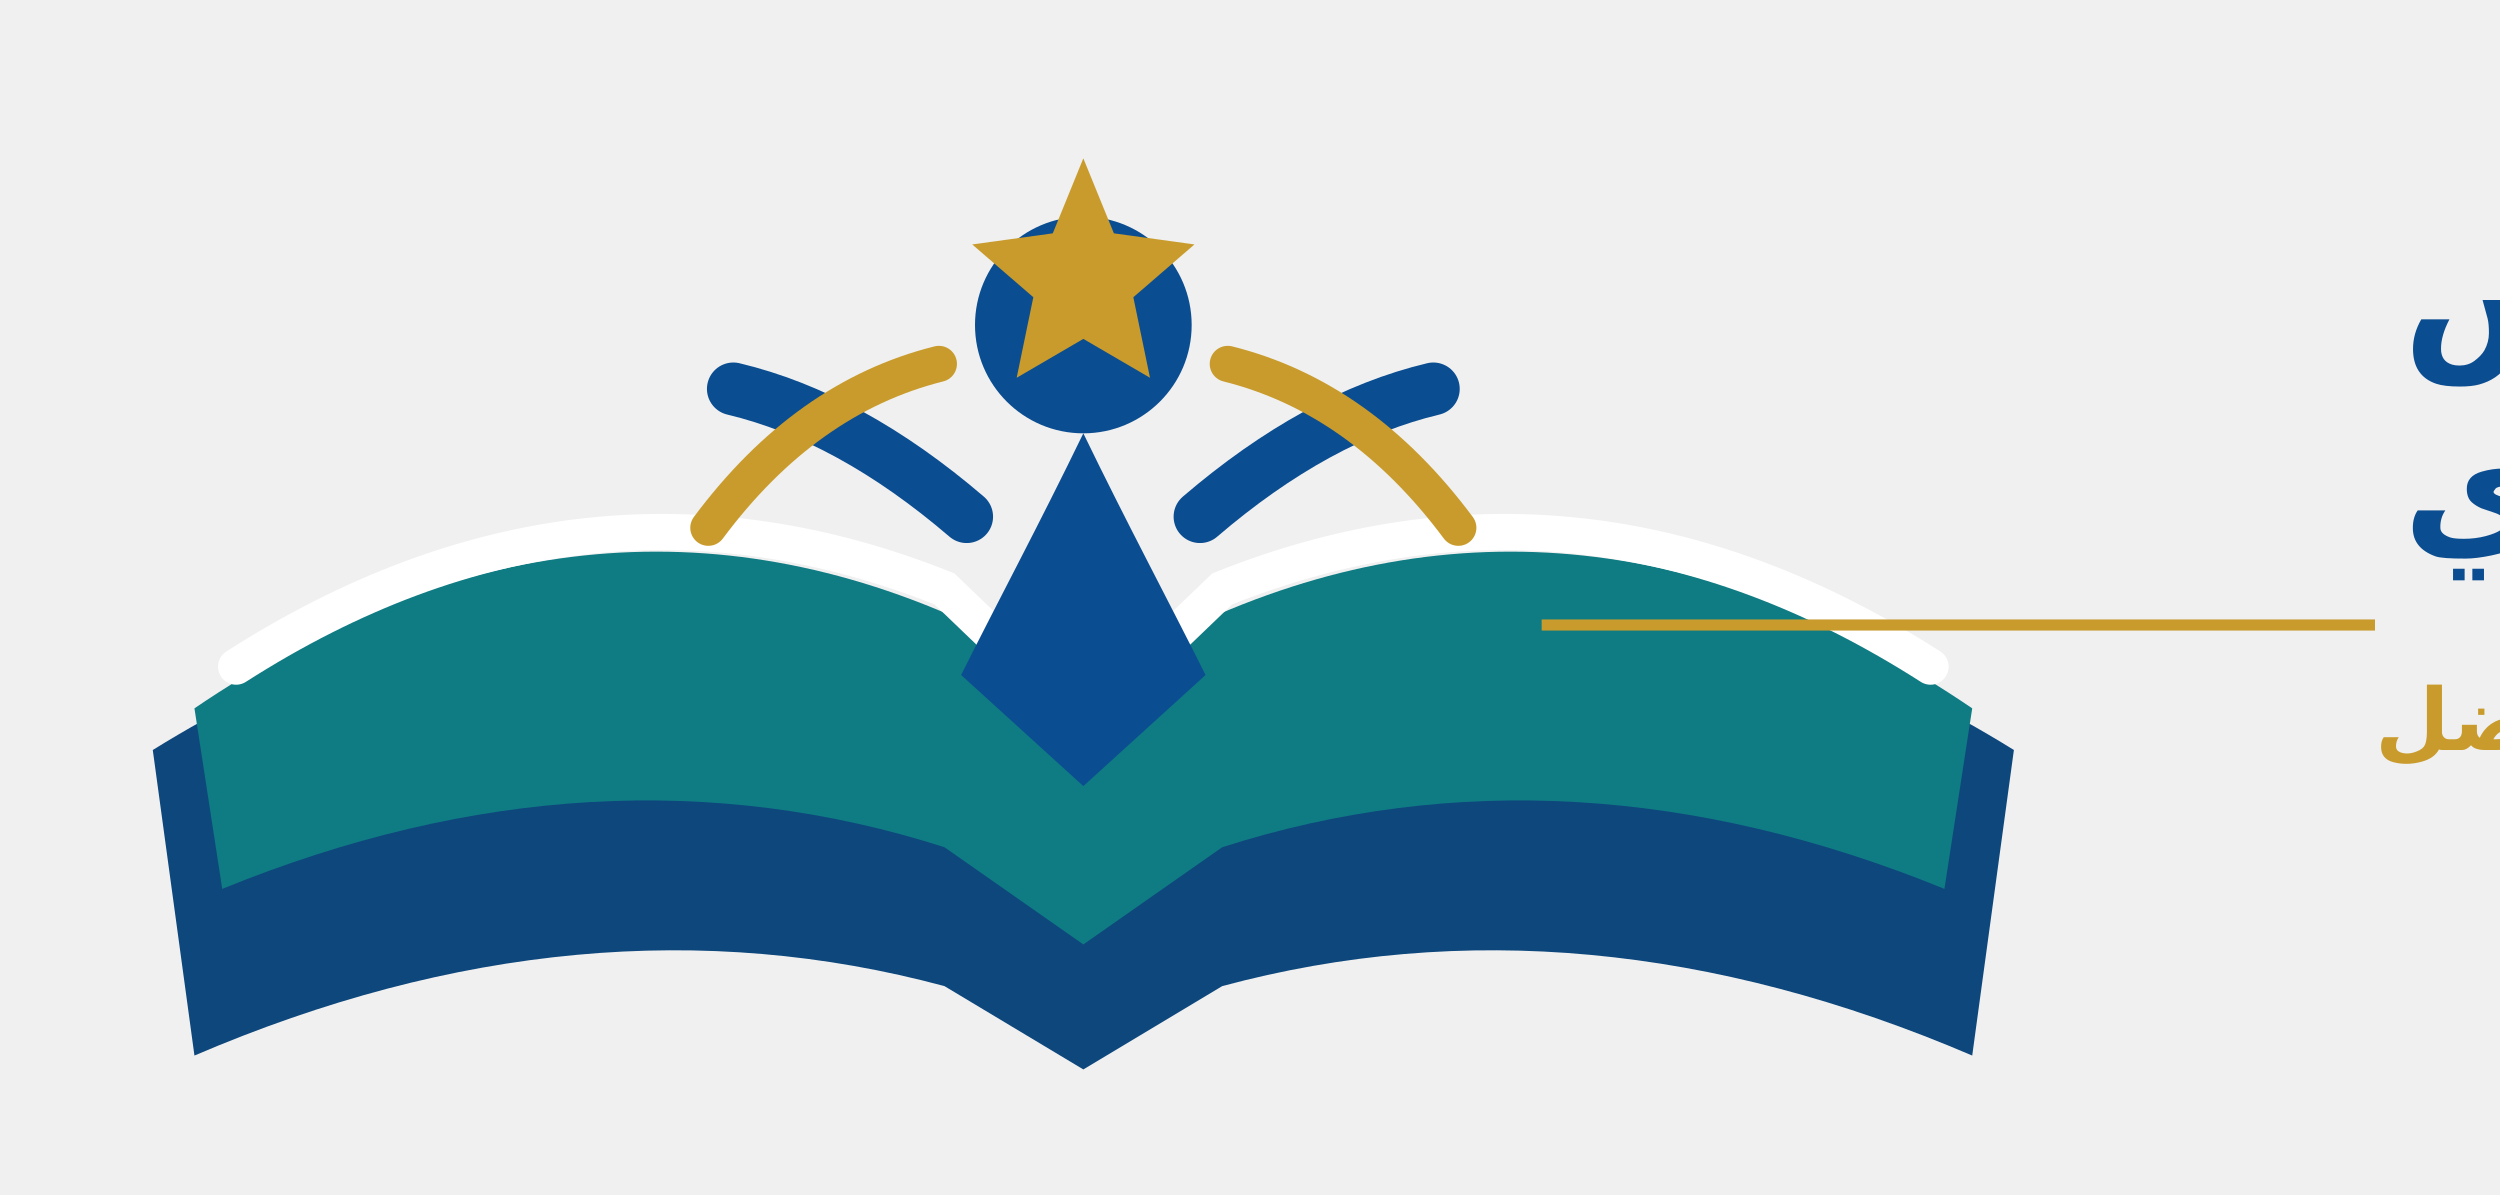
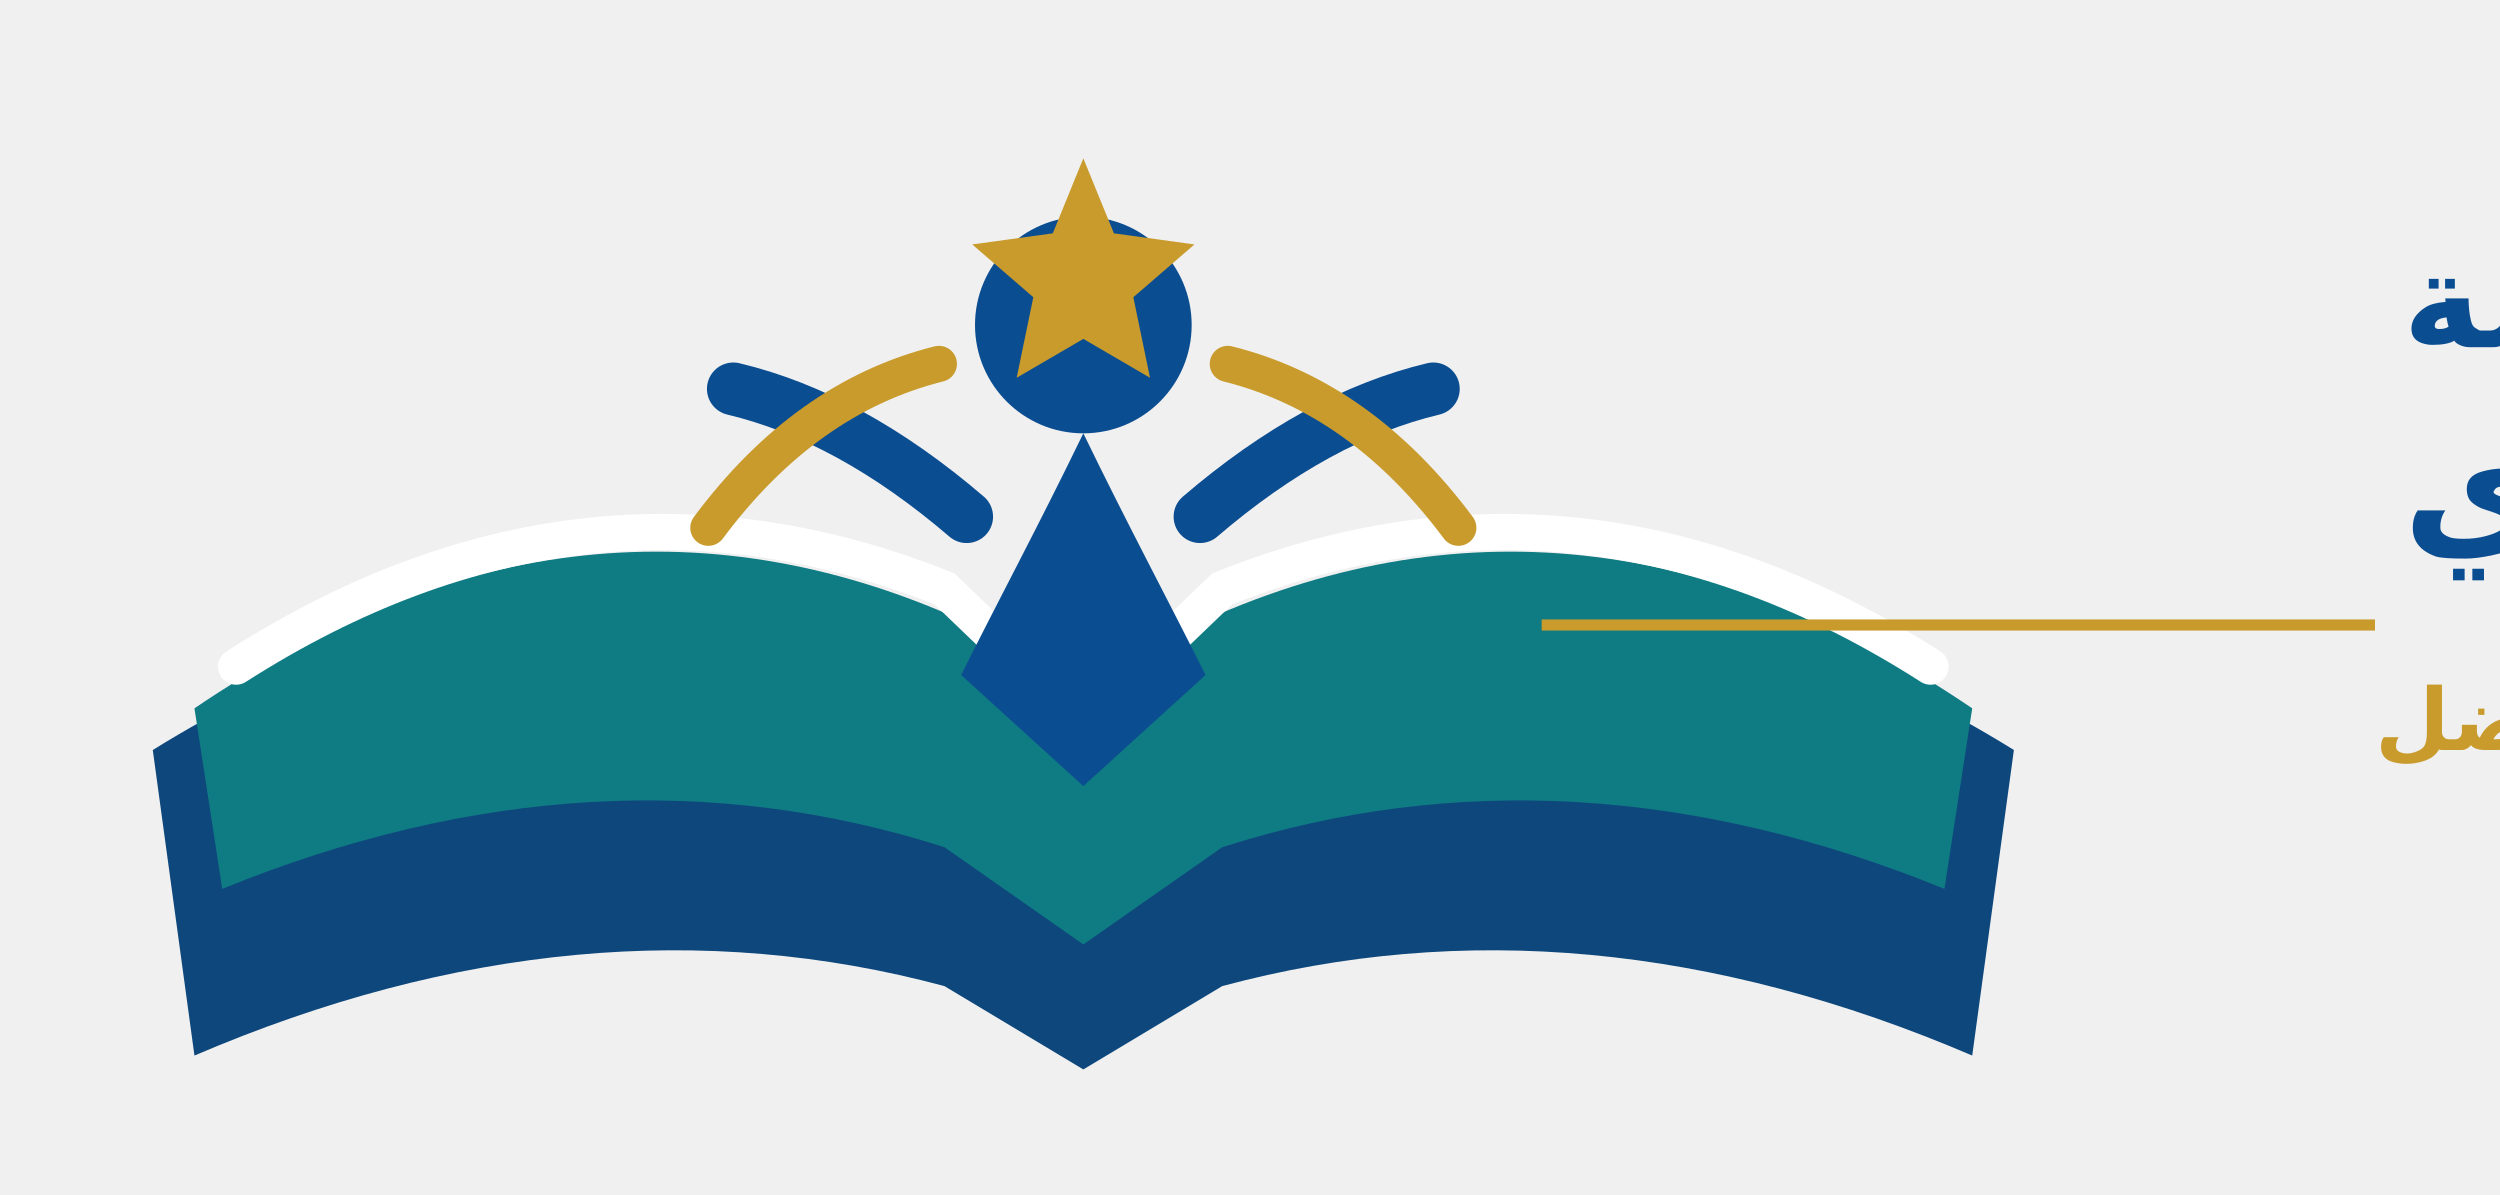
<svg xmlns="http://www.w3.org/2000/svg" viewBox="0 0 900 430">
  <rect width="900" height="430" fill="none" />
  <g transform="translate(20,35)">
    <path d="M35 235 Q180 145 330 205 L370 260 L410 205 Q560 145 705 235 L690 345 Q550 285 420 320 L370 350 L320 320 Q190 285 50 345Z" fill="#0d477c" />
    <path d="M50 220 Q190 125 330 190 L370 245 L410 190 Q550 125 690 220 L680 285 Q545 230 420 270 L370 305 L320 270 Q195 230 60 285Z" fill="#0f7b83" />
    <path d="M65 205 Q190 125 320 177 L370 225 L420 177 Q550 125 675 205" fill="none" stroke="#fff" stroke-width="13" stroke-linecap="round" />
    <circle cx="370" cy="82" r="39" fill="#0b4d91" />
    <path d="M370 121 C354 154 340 180 326 208 L370 248 L414 208 C400 180 386 154 370 121Z" fill="#0b4d91" />
    <path d="M328 151 Q286 115 244 105 M412 151 Q454 115 496 105" fill="none" stroke="#0b4d91" stroke-width="19" stroke-linecap="round" />
    <path d="M235 155 Q270 108 318 96 M505 155 Q470 108 422 96" fill="none" stroke="#c89b2c" stroke-width="13" stroke-linecap="round" />
    <path d="M370 22 l11 27 29 4-22 19 6 29-24-14-24 14 6-29-22-19 29-4z" fill="#c89b2c" />
  </g>
-   <text x="865" y="125" text-anchor="end" direction="rtl" font-family="Arial,Tahoma,sans-serif" font-size="58" font-weight="800" fill="#0b4d91">مدارس</text>
+   <text x="865" y="125" text-anchor="end" direction="rtl" font-family="Arial,Tahoma,sans-serif" font-size="48" font-weight="800" fill="#0b4d91">منظومة</text>
  <text x="865" y="195" text-anchor="end" direction="rtl" font-family="Arial,Tahoma,sans-serif" font-size="57" font-weight="800" fill="#0b4d91">دار الارتقاء الفكري</text>
  <line x1="555" y1="225" x2="855" y2="225" stroke="#c89b2c" stroke-width="4" />
  <text x="855" y="270" text-anchor="end" direction="rtl" font-family="Arial,Tahoma,sans-serif" font-size="31" font-weight="700" fill="#c89b2c">تعليم .. بناء .. مستقبل أفضل</text>
</svg>
